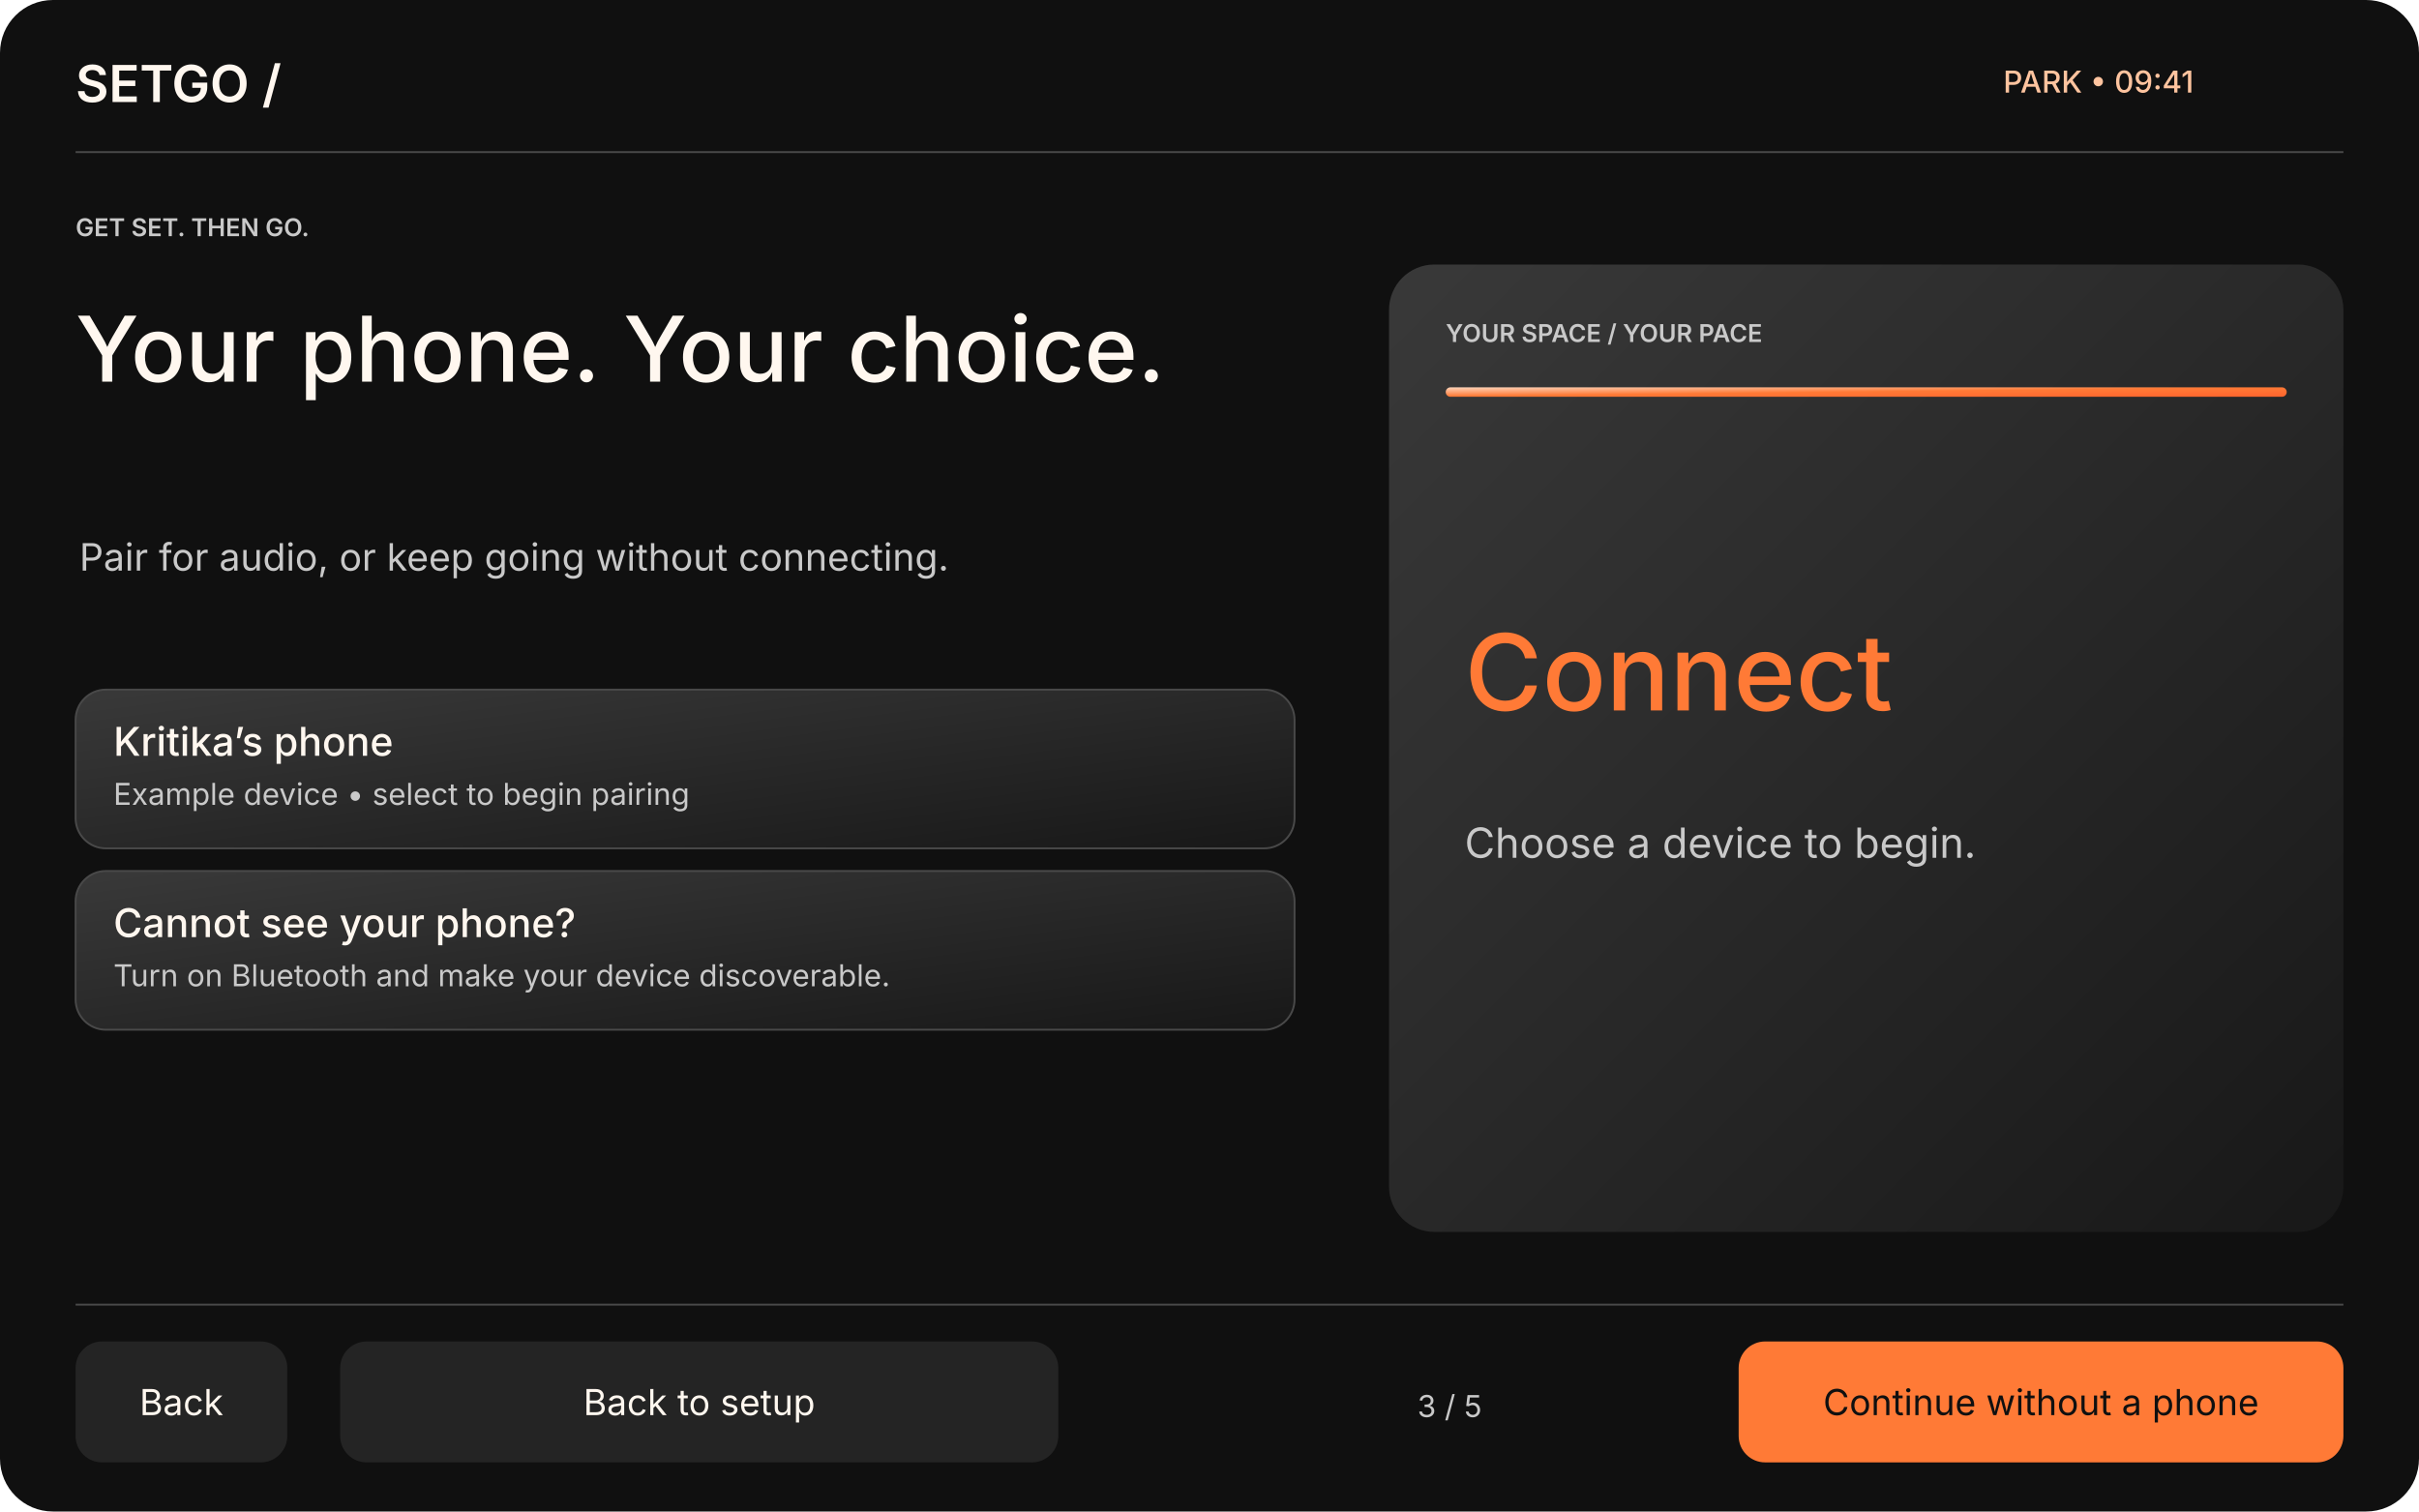
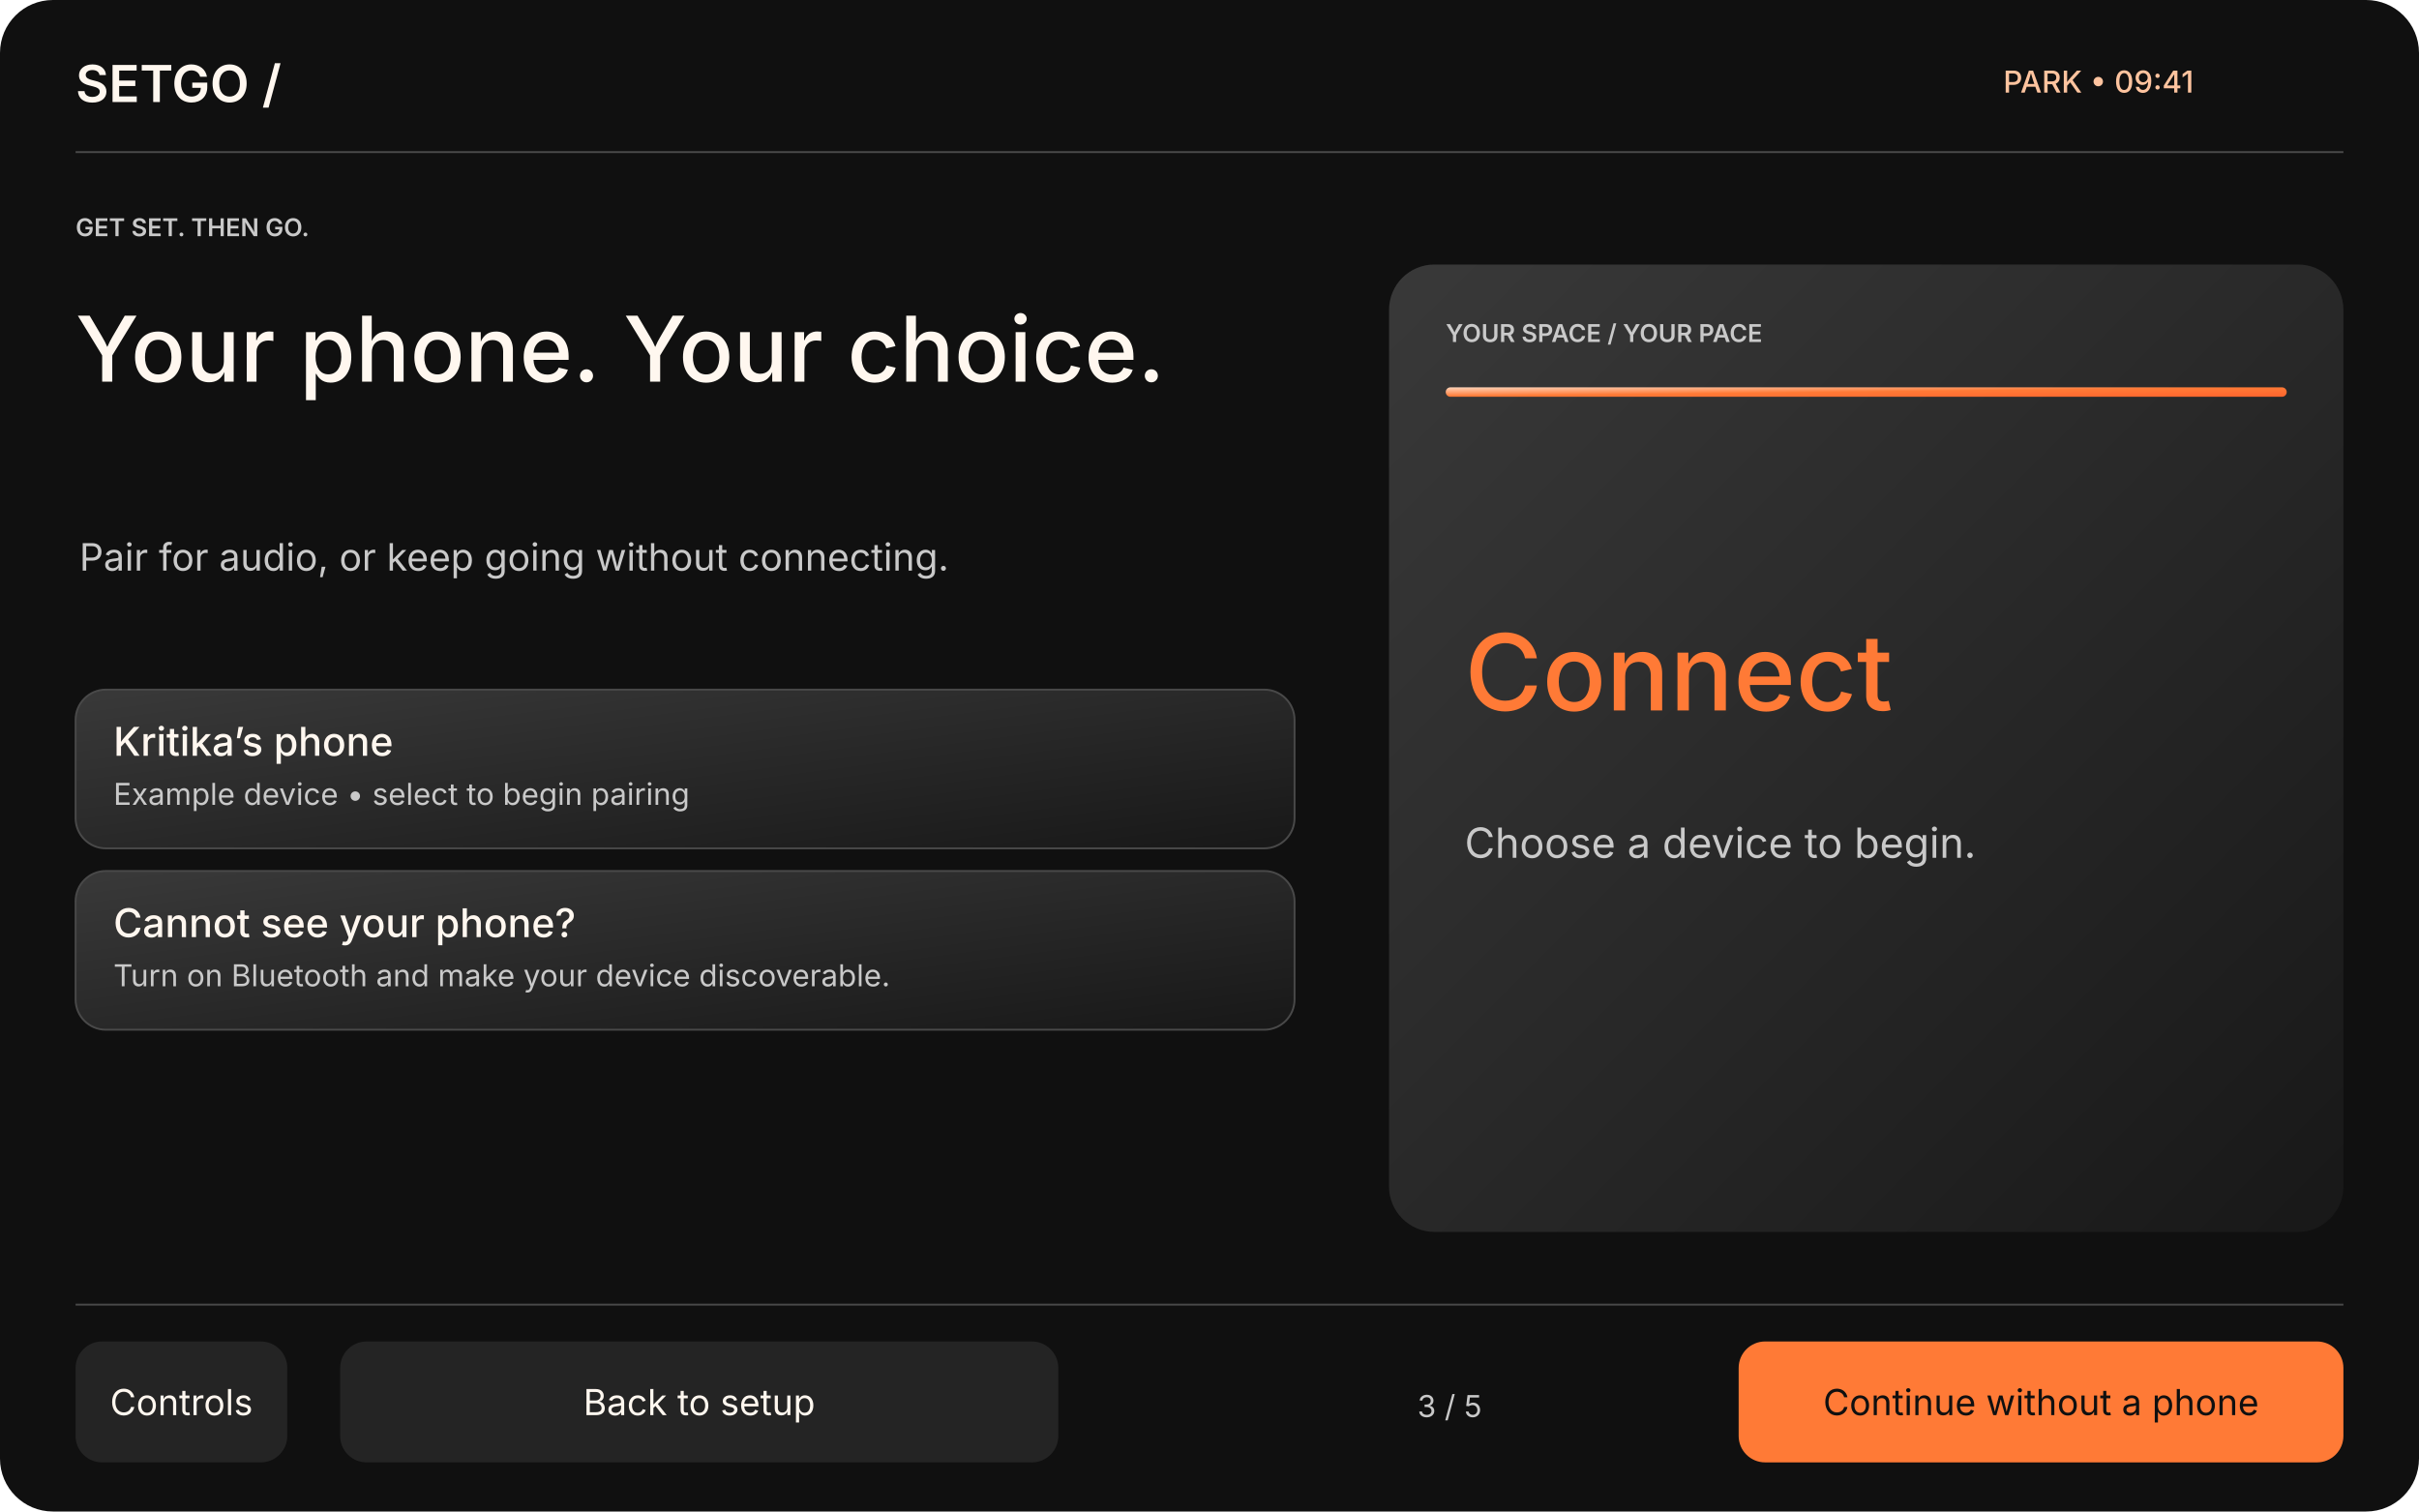
<svg xmlns="http://www.w3.org/2000/svg" width="1280" height="800" viewBox="0 0 1280 800">
  <defs>
    <linearGradient id="glass" x2="1" y2="1">
      <stop stop-color="#393939" />
      <stop offset="1" stop-color="#181818" />
    </linearGradient>
    <linearGradient id="signature" x1="0" y1="0" x2="1" y2="1">
      <stop stop-color="#FFD5BB" />
      <stop offset=".48" stop-color="#FF7A36" />
      <stop offset="1" stop-color="#FF642D" />
    </linearGradient>
  </defs>
  <rect x="0" y="0" width="1280" height="800" rx="28" fill="#101010" stroke="none" />
  <text x="40" y="54.0" font-family="Inter,Arial,sans-serif" font-size="27" font-weight="600" fill="#FFF7EF">SETGO /</text>
  <text x="1060" y="49.0" font-family="Inter,Arial,sans-serif" font-size="16" font-weight="500" fill="#FFC49F">PARK  •  09:41</text>
  <rect x="40" y="80" width="1200" height="1" rx="0" fill="#494949" stroke="none" />
  <text x="40" y="125.0" font-family="Inter,Arial,sans-serif" font-size="13" font-weight="600" fill="#C9C9C9">GET SET. THEN GO.</text>
  <text x="40" y="202.0" font-family="Inter,Arial,sans-serif" font-size="48" font-weight="500" fill="#FFF7EF">Your phone. Your choice.</text>
  <text x="42" y="302.0" font-family="Inter,Arial,sans-serif" font-size="20" font-weight="400" fill="#C9C9C9">Pair for audio, or keep going without connecting.</text>
  <rect x="40" y="365" width="645" height="84" rx="16" fill="url(#glass)" stroke="#494949" />
  <text x="60" y="400.0" font-family="Inter,Arial,sans-serif" font-size="21" font-weight="500" fill="#FFF7EF">Kritika’s phone</text>
  <text x="60" y="426.0" font-family="Inter,Arial,sans-serif" font-size="16" font-weight="400" fill="#C9C9C9">Example device • select to begin pairing</text>
  <rect x="40" y="461" width="645" height="84" rx="16" fill="url(#glass)" stroke="#494949" />
  <text x="60" y="496.0" font-family="Inter,Arial,sans-serif" font-size="21" font-weight="500" fill="#FFF7EF">Cannot see your phone?</text>
  <text x="60" y="522.0" font-family="Inter,Arial,sans-serif" font-size="16" font-weight="400" fill="#C9C9C9">Turn on Bluetooth and make your device discoverable.</text>
  <rect x="735" y="140" width="505" height="512" rx="24" fill="url(#glass)" stroke="none" />
  <text x="765" y="181.0" font-family="Inter,Arial,sans-serif" font-size="13" font-weight="600" fill="#C9C9C9">YOUR SPACE / YOUR PACE</text>
  <text x="775" y="376.0" font-family="Inter,Arial,sans-serif" font-size="56" font-weight="500" fill="#FF7A36">Connect</text>
  <text x="775" y="454.0" font-family="Inter,Arial,sans-serif" font-size="22" font-weight="400" fill="#C9C9C9">Choose a device to begin.</text>
  <rect x="40" y="690" width="1200" height="1" rx="0" fill="#494949" stroke="none" />
  <rect x="40" y="710" width="112" height="64" rx="14" fill="#242424" />
-   <text x="96.0" y="749" text-anchor="middle" font-family="Inter,Arial,sans-serif" font-size="19" fill="#FFF7EF">Back</text>
+   <text x="96.0" y="749" text-anchor="middle" font-family="Inter,Arial,sans-serif" font-size="19" fill="#FFF7EF">Controls</text>
  <rect x="920" y="710" width="320" height="64" rx="14" fill="#FF7A36" />
  <text x="1080.0" y="749" text-anchor="middle" font-family="Inter,Arial,sans-serif" font-size="19" fill="#101010">Continue without a phone</text>
  <rect x="180" y="710" width="380" height="64" rx="14" fill="#242424" />
  <text x="370.0" y="749" text-anchor="middle" font-family="Inter,Arial,sans-serif" font-size="19" fill="#FFF7EF">Back to setup</text>
  <text x="750" y="750.0" font-family="Inter,Arial,sans-serif" font-size="16" font-weight="400" fill="#C9C9C9">3 / 5</text>
  <rect x="765" y="205" width="445" height="5" rx="2.5" fill="url(#signature)" />
</svg>
